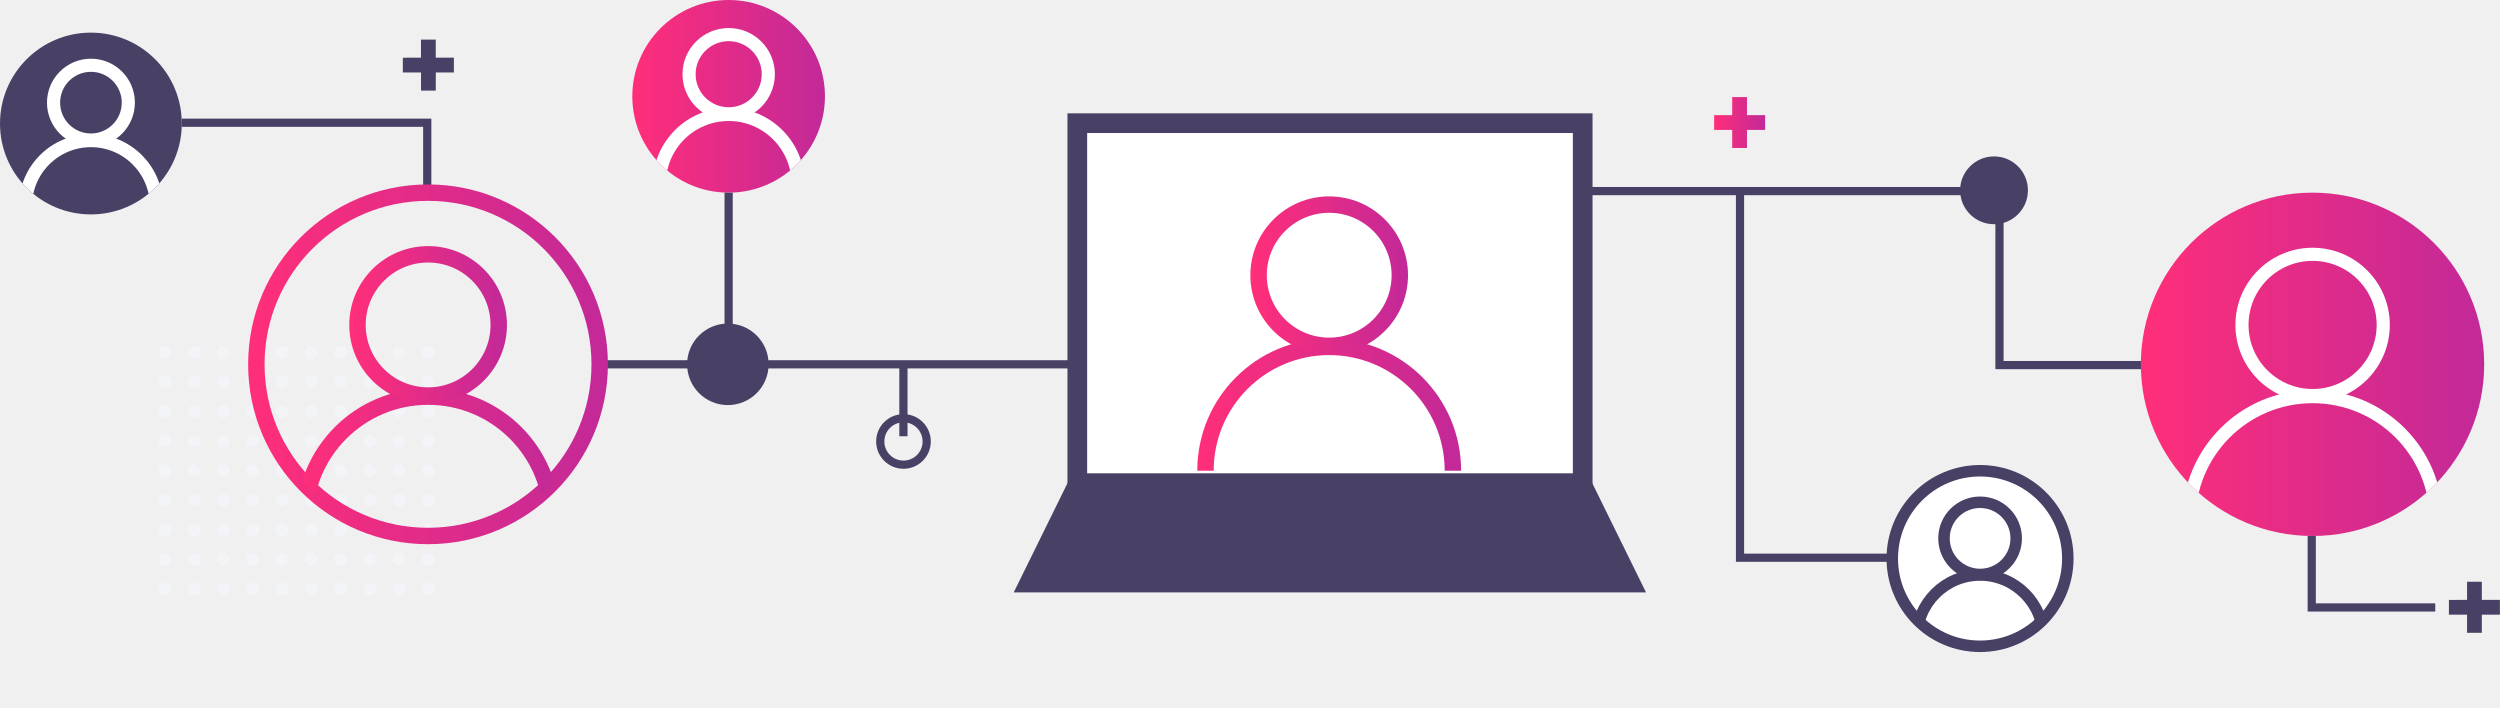
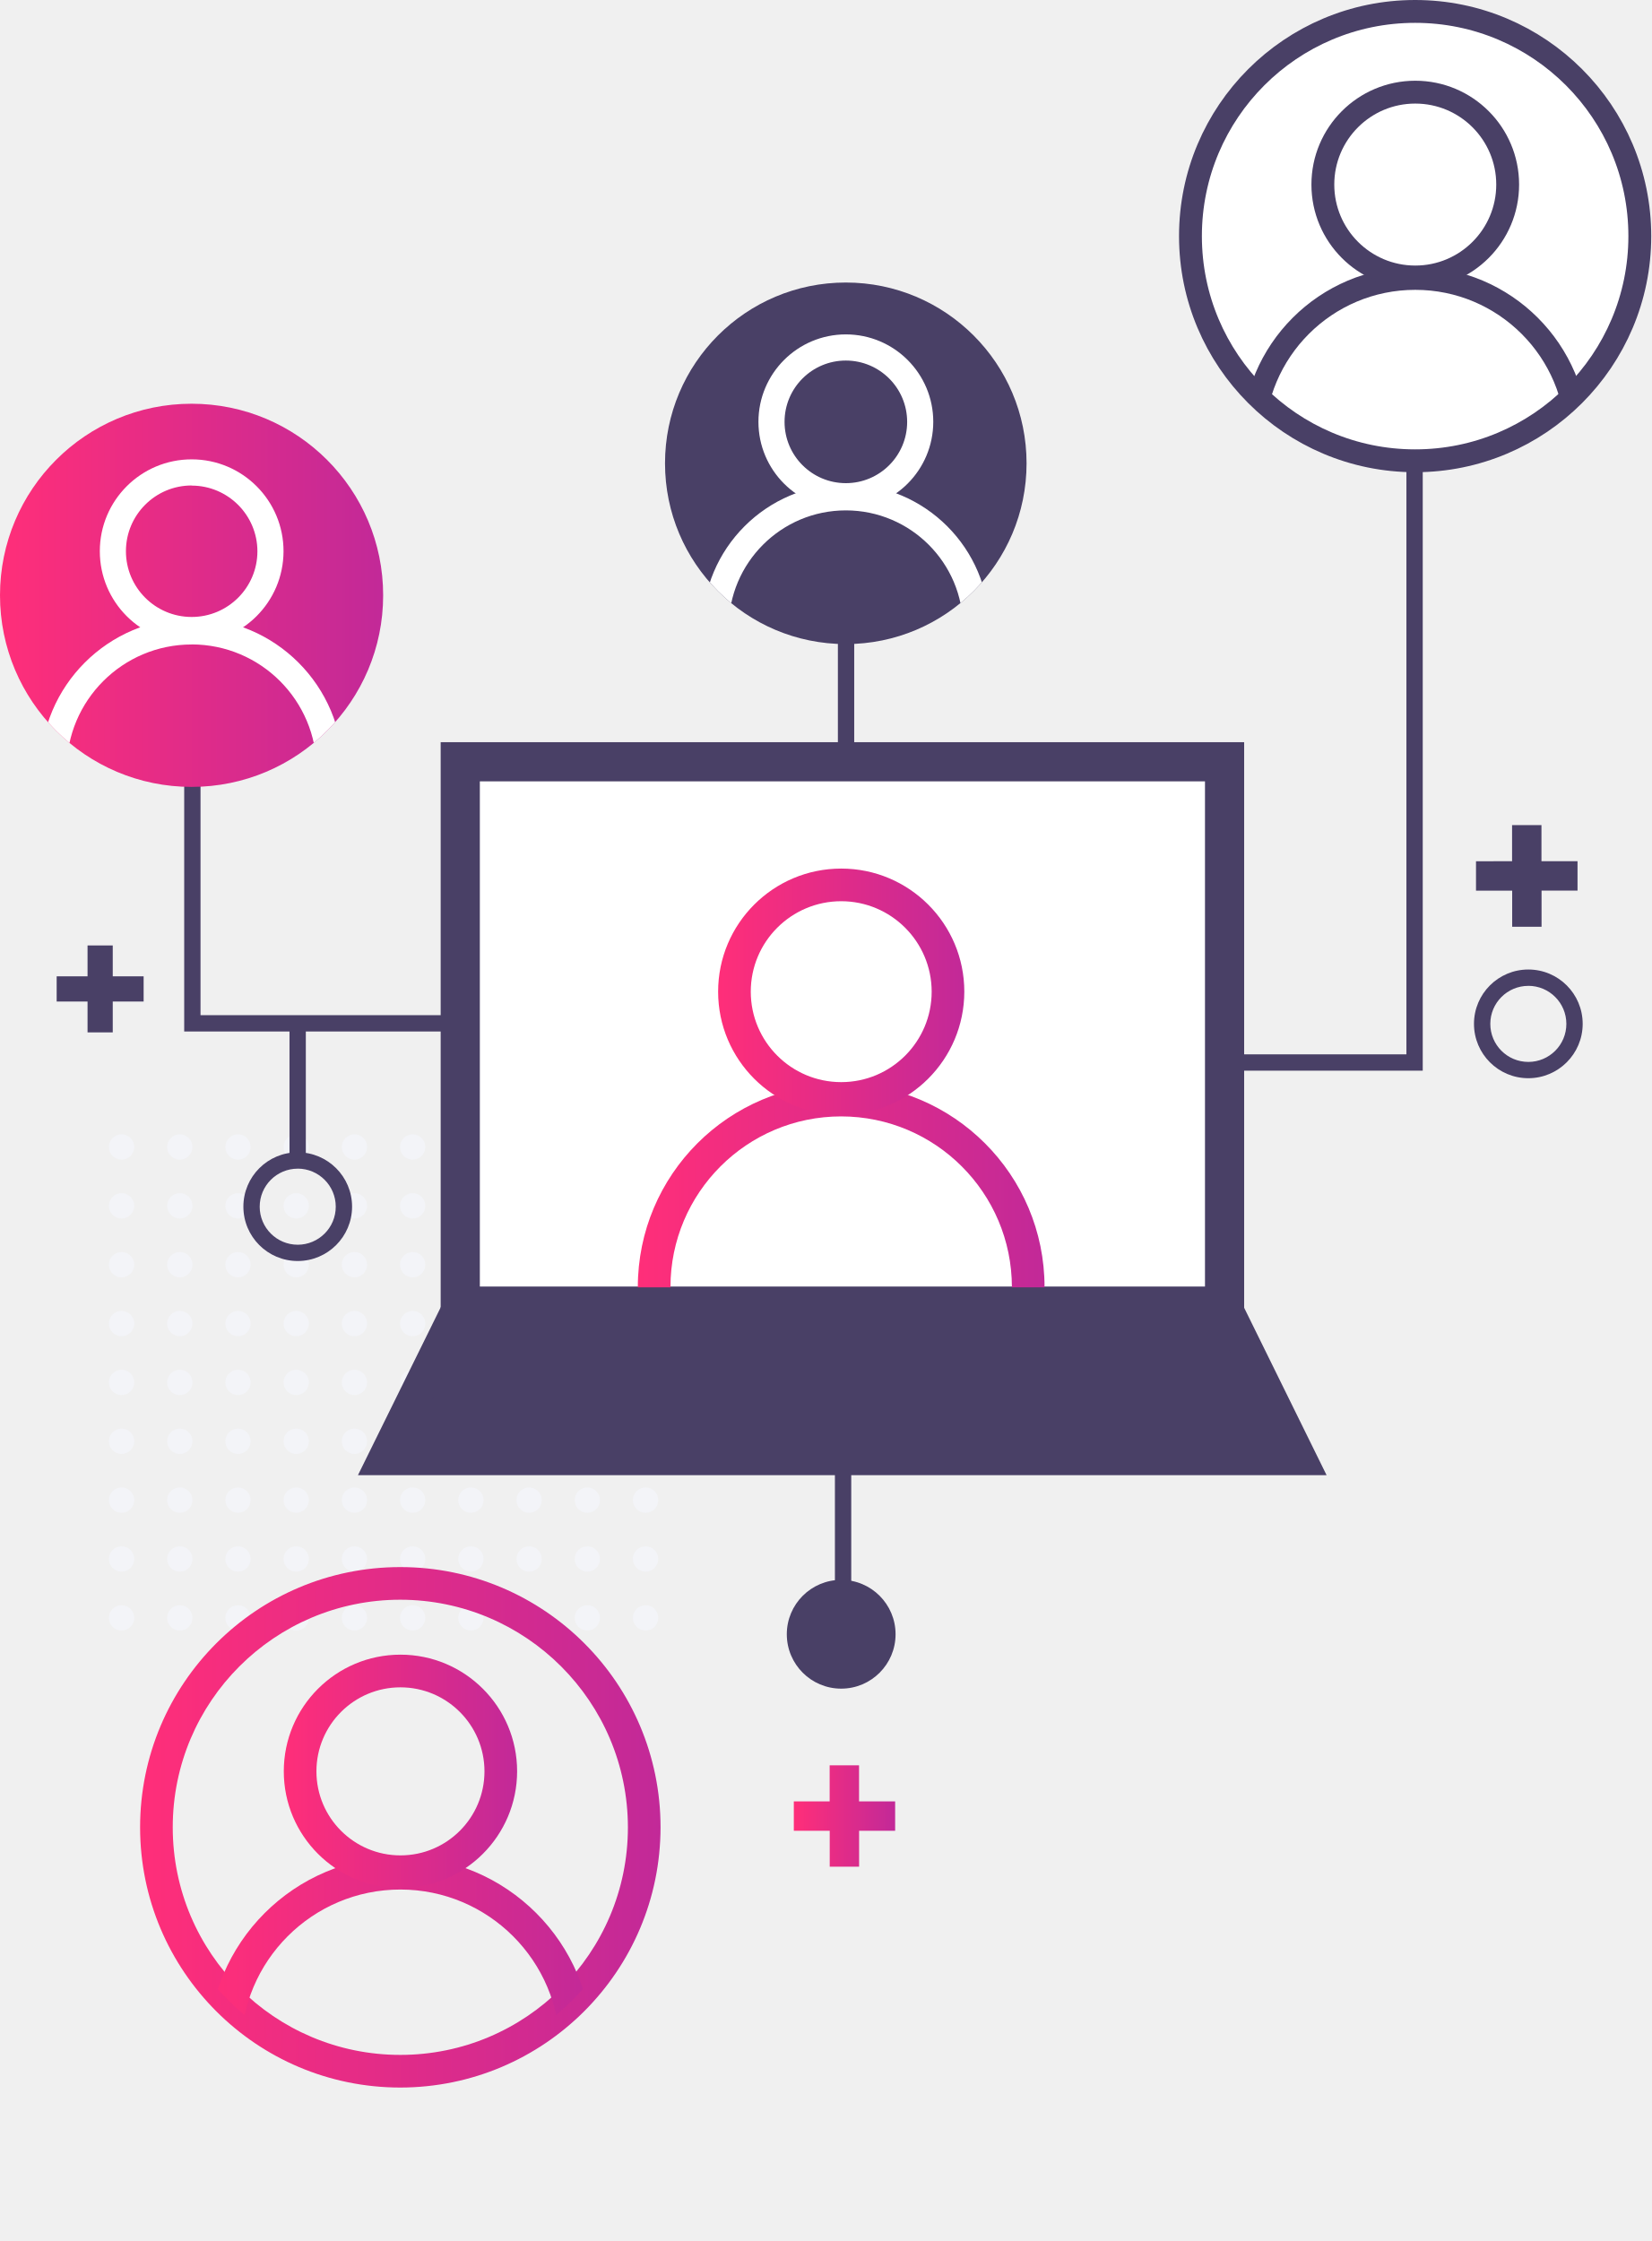
- <svg xmlns="http://www.w3.org/2000/svg" xmlns:xlink="http://www.w3.org/1999/xlink" viewBox="0 0 1523.26 430.94">
+ <svg xmlns="http://www.w3.org/2000/svg" xmlns:xlink="http://www.w3.org/1999/xlink" viewBox="0 0 505.86 686.51">
  <defs>
-     <style>.cls-1,.cls-13,.cls-17,.cls-19,.cls-20,.cls-23,.cls-6,.cls-7,.cls-9{fill:none;}.cls-2,.cls-21,.cls-4{fill:#fff;}.cls-2,.cls-23,.cls-4,.cls-8,.cls-9{stroke:#494066;}.cls-13,.cls-17,.cls-19,.cls-2,.cls-20,.cls-23,.cls-4,.cls-6,.cls-7,.cls-8,.cls-9{stroke-miterlimit:10;}.cls-2,.cls-23{stroke-width:7px;}.cls-3{fill:#f3f4f8;}.cls-4{stroke-width:12px;}.cls-5{clip-path:url(#clip-path);}.cls-17,.cls-19,.cls-20,.cls-6,.cls-7,.cls-8{stroke-width:10px;}.cls-6{stroke:url(#Degradado_sin_nombre_36);}.cls-7{stroke:url(#Degradado_sin_nombre_36-2);}.cls-10,.cls-8{fill:#494066;}.cls-9{stroke-width:5px;}.cls-11{fill:url(#Degradado_sin_nombre_36-3);}.cls-12{clip-path:url(#clip-path-2);}.cls-13{stroke:#fff;stroke-width:8px;}.cls-14{clip-path:url(#clip-path-3);}.cls-15{fill:url(#Degradado_sin_nombre_36-4);}.cls-16{clip-path:url(#clip-path-4);}.cls-17{stroke:url(#Degradado_sin_nombre_36-5);}.cls-18{clip-path:url(#clip-path-5);}.cls-19{stroke:url(#Degradado_sin_nombre_36-6);}.cls-20{stroke:url(#Degradado_sin_nombre_36-7);}.cls-22{clip-path:url(#clip-path-6);}.cls-24{fill:url(#Degradado_sin_nombre_36-8);}</style>
-     <clipPath id="clip-path" transform="translate(0 0)">
-       <rect class="cls-1" x="700.51" y="74.78" width="219.61" height="212.04" />
+     <style>.cls-1,.cls-15{fill:none;}.cls-2,.cls-4{fill:#fff;}.cls-15,.cls-2{stroke:#494066;stroke-miterlimit:10;stroke-width:7px;}.cls-3{fill:#f3f4f8;}.cls-5{fill:#494066;}.cls-6{clip-path:url(#clip-path);}.cls-7{fill:url(#Degradado_sin_nombre_36);}.cls-8{fill:url(#Degradado_sin_nombre_36-2);}.cls-9{clip-path:url(#clip-path-2);}.cls-10{fill:url(#Degradado_sin_nombre_36-3);}.cls-11{clip-path:url(#clip-path-3);}.cls-12{fill:url(#Degradado_sin_nombre_36-4);}.cls-13{fill:url(#Degradado_sin_nombre_36-5);}.cls-14{clip-path:url(#clip-path-4);}.cls-16{fill:url(#Degradado_sin_nombre_36-6);}.cls-17{fill:url(#Degradado_sin_nombre_36-7);}.cls-18{clip-path:url(#clip-path-5);}</style>
+     <clipPath id="clip-path">
+       <rect class="cls-1" x="174.56" y="233.16" width="166.96" height="161.21" />
    </clipPath>
-     <linearGradient id="Degradado_sin_nombre_36" x1="729.51" y1="286.73" x2="890.25" y2="286.73" gradientUnits="userSpaceOnUse">
+     <linearGradient id="Degradado_sin_nombre_36" x1="195.41" y1="394.3" x2="320.01" y2="394.3" gradientUnits="userSpaceOnUse">
      <stop offset="0" stop-color="#ff2e79" />
      <stop offset="1" stop-color="#c22998" />
    </linearGradient>
-     <linearGradient id="Degradado_sin_nombre_36-2" x1="761.86" y1="167.69" x2="857.91" y2="167.69" xlink:href="#Degradado_sin_nombre_36" />
-     <linearGradient id="Degradado_sin_nombre_36-3" x1="1304.43" y1="221.98" x2="1513.63" y2="221.98" xlink:href="#Degradado_sin_nombre_36" />
-     <clipPath id="clip-path-2" transform="translate(0 0)">
-       <circle class="cls-1" cx="1409.03" cy="221.98" r="104.6" />
+     <linearGradient id="Degradado_sin_nombre_36-2" x1="220" y1="303.79" x2="295.42" y2="303.79" xlink:href="#Degradado_sin_nombre_36" />
+     <clipPath id="clip-path-2">
+       <circle class="cls-1" cx="259.11" cy="141.93" r="55.38" />
    </clipPath>
-     <clipPath id="clip-path-3" transform="translate(0 0)">
-       <circle class="cls-1" cx="55.38" cy="75.26" r="55.38" />
+     <linearGradient id="Degradado_sin_nombre_36-3" x1="42.92" y1="559.78" x2="202.36" y2="559.78" xlink:href="#Degradado_sin_nombre_36" />
+     <clipPath id="clip-path-3">
+       <circle class="cls-1" cx="122.64" cy="559.78" r="74.72" />
    </clipPath>
-     <linearGradient id="Degradado_sin_nombre_36-4" x1="385.27" y1="58.69" x2="502.65" y2="58.69" xlink:href="#Degradado_sin_nombre_36" />
-     <clipPath id="clip-path-4" transform="translate(0 0)">
-       <circle class="cls-1" cx="443.96" cy="58.69" r="58.69" />
+     <linearGradient id="Degradado_sin_nombre_36-4" x1="63.84" y1="627.67" x2="181.52" y2="627.67" xlink:href="#Degradado_sin_nombre_36" />
+     <linearGradient id="Degradado_sin_nombre_36-5" x1="86.95" y1="542.63" x2="158.42" y2="542.63" xlink:href="#Degradado_sin_nombre_36" />
+     <clipPath id="clip-path-4">
+       <circle class="cls-2" cx="433.53" cy="72.33" r="68.83" />
    </clipPath>
-     <linearGradient id="Degradado_sin_nombre_36-5" x1="151.19" y1="221.98" x2="370.39" y2="221.98" xlink:href="#Degradado_sin_nombre_36" />
-     <clipPath id="clip-path-5" transform="translate(0 0)">
-       <circle class="cls-1" cx="260.79" cy="221.98" r="104.6" />
+     <linearGradient id="Degradado_sin_nombre_36-6" x1="243.12" y1="556.35" x2="274.25" y2="556.35" xlink:href="#Degradado_sin_nombre_36" />
+     <linearGradient id="Degradado_sin_nombre_36-7" x1="0" y1="182.37" x2="117.38" y2="182.37" xlink:href="#Degradado_sin_nombre_36" />
+     <clipPath id="clip-path-5">
+       <circle class="cls-1" cx="58.69" cy="182.37" r="58.69" />
    </clipPath>
-     <linearGradient id="Degradado_sin_nombre_36-6" x1="180.48" y1="317.03" x2="341.21" y2="317.03" xlink:href="#Degradado_sin_nombre_36" />
-     <linearGradient id="Degradado_sin_nombre_36-7" x1="212.82" y1="197.98" x2="308.87" y2="197.98" xlink:href="#Degradado_sin_nombre_36" />
-     <clipPath id="clip-path-6" transform="translate(0 0)">
-       <circle class="cls-2" cx="1206.45" cy="340.31" r="53.48" />
-     </clipPath>
-     <linearGradient id="Degradado_sin_nombre_36-8" x1="1044.39" y1="74.68" x2="1075.52" y2="74.68" xlink:href="#Degradado_sin_nombre_36" />
  </defs>
  <g id="Capa_2" data-name="Capa 2">
    <g id="Capa_1-2" data-name="Capa 1">
-       <circle class="cls-3" cx="100.51" cy="214.69" r="3.88" />
-       <circle class="cls-3" cx="118.35" cy="214.69" r="3.88" />
-       <circle class="cls-3" cx="136.18" cy="214.69" r="3.88" />
-       <circle class="cls-3" cx="154.02" cy="214.69" r="3.88" />
-       <circle class="cls-3" cx="171.86" cy="214.69" r="3.88" />
-       <circle class="cls-3" cx="189.69" cy="214.69" r="3.88" />
-       <circle class="cls-3" cx="207.53" cy="214.69" r="3.88" />
-       <circle class="cls-3" cx="225.37" cy="214.69" r="3.88" />
-       <circle class="cls-3" cx="243.2" cy="214.69" r="3.88" />
-       <circle class="cls-3" cx="261.04" cy="214.69" r="3.88" />
-       <circle class="cls-3" cx="100.51" cy="232.72" r="3.88" />
-       <circle class="cls-3" cx="118.35" cy="232.72" r="3.88" />
-       <circle class="cls-3" cx="136.18" cy="232.72" r="3.88" />
-       <circle class="cls-3" cx="154.02" cy="232.72" r="3.88" />
-       <circle class="cls-3" cx="171.86" cy="232.72" r="3.88" />
-       <circle class="cls-3" cx="189.69" cy="232.72" r="3.88" />
-       <circle class="cls-3" cx="207.53" cy="232.72" r="3.88" />
-       <circle class="cls-3" cx="225.37" cy="232.72" r="3.88" />
-       <circle class="cls-3" cx="243.2" cy="232.72" r="3.88" />
-       <circle class="cls-3" cx="261.04" cy="232.72" r="3.88" />
-       <circle class="cls-3" cx="100.51" cy="250.75" r="3.88" />
-       <circle class="cls-3" cx="118.35" cy="250.75" r="3.88" />
-       <circle class="cls-3" cx="136.18" cy="250.75" r="3.88" />
-       <circle class="cls-3" cx="154.02" cy="250.75" r="3.88" />
-       <circle class="cls-3" cx="171.86" cy="250.75" r="3.88" />
-       <circle class="cls-3" cx="189.69" cy="250.75" r="3.88" />
-       <circle class="cls-3" cx="207.53" cy="250.75" r="3.88" />
-       <circle class="cls-3" cx="225.37" cy="250.75" r="3.88" />
-       <circle class="cls-3" cx="243.2" cy="250.75" r="3.88" />
-       <circle class="cls-3" cx="261.04" cy="250.75" r="3.88" />
-       <circle class="cls-3" cx="100.51" cy="268.78" r="3.88" />
-       <circle class="cls-3" cx="118.35" cy="268.78" r="3.88" />
-       <circle class="cls-3" cx="136.18" cy="268.78" r="3.88" />
-       <circle class="cls-3" cx="154.02" cy="268.78" r="3.88" />
-       <circle class="cls-3" cx="171.86" cy="268.78" r="3.88" />
-       <circle class="cls-3" cx="189.69" cy="268.78" r="3.88" />
-       <circle class="cls-3" cx="207.53" cy="268.78" r="3.88" />
-       <circle class="cls-3" cx="225.37" cy="268.78" r="3.88" />
-       <circle class="cls-3" cx="243.2" cy="268.78" r="3.88" />
-       <circle class="cls-3" cx="261.04" cy="268.78" r="3.88" />
-       <circle class="cls-3" cx="100.51" cy="286.82" r="3.88" />
-       <circle class="cls-3" cx="118.35" cy="286.82" r="3.88" />
-       <circle class="cls-3" cx="136.18" cy="286.82" r="3.88" />
-       <circle class="cls-3" cx="154.02" cy="286.82" r="3.88" />
-       <circle class="cls-3" cx="171.86" cy="286.82" r="3.88" />
-       <circle class="cls-3" cx="189.69" cy="286.82" r="3.88" />
-       <circle class="cls-3" cx="207.53" cy="286.82" r="3.88" />
-       <circle class="cls-3" cx="225.37" cy="286.82" r="3.88" />
-       <circle class="cls-3" cx="243.2" cy="286.82" r="3.88" />
-       <circle class="cls-3" cx="261.04" cy="286.82" r="3.88" />
-       <circle class="cls-3" cx="100.51" cy="304.85" r="3.88" />
-       <circle class="cls-3" cx="118.35" cy="304.85" r="3.88" />
-       <circle class="cls-3" cx="136.18" cy="304.85" r="3.88" />
-       <circle class="cls-3" cx="154.02" cy="304.85" r="3.88" />
-       <circle class="cls-3" cx="171.86" cy="304.85" r="3.88" />
-       <circle class="cls-3" cx="189.69" cy="304.85" r="3.88" />
-       <circle class="cls-3" cx="207.53" cy="304.85" r="3.88" />
-       <circle class="cls-3" cx="225.37" cy="304.85" r="3.88" />
-       <circle class="cls-3" cx="243.2" cy="304.85" r="3.88" />
-       <circle class="cls-3" cx="261.04" cy="304.85" r="3.88" />
-       <circle class="cls-3" cx="100.51" cy="322.88" r="3.88" />
-       <circle class="cls-3" cx="118.35" cy="322.88" r="3.88" />
-       <circle class="cls-3" cx="136.18" cy="322.88" r="3.88" />
-       <circle class="cls-3" cx="154.02" cy="322.88" r="3.88" />
-       <circle class="cls-3" cx="171.86" cy="322.88" r="3.88" />
-       <circle class="cls-3" cx="189.69" cy="322.88" r="3.88" />
-       <circle class="cls-3" cx="207.53" cy="322.88" r="3.88" />
-       <circle class="cls-3" cx="225.37" cy="322.88" r="3.88" />
-       <circle class="cls-3" cx="243.2" cy="322.88" r="3.88" />
-       <circle class="cls-3" cx="261.04" cy="322.88" r="3.88" />
-       <circle class="cls-3" cx="100.51" cy="340.91" r="3.88" />
-       <circle class="cls-3" cx="118.35" cy="340.91" r="3.88" />
-       <circle class="cls-3" cx="136.18" cy="340.91" r="3.88" />
-       <circle class="cls-3" cx="154.02" cy="340.91" r="3.88" />
-       <circle class="cls-3" cx="171.86" cy="340.91" r="3.88" />
-       <circle class="cls-3" cx="189.69" cy="340.91" r="3.88" />
-       <circle class="cls-3" cx="207.53" cy="340.91" r="3.88" />
-       <circle class="cls-3" cx="225.37" cy="340.91" r="3.88" />
-       <circle class="cls-3" cx="243.2" cy="340.91" r="3.88" />
-       <circle class="cls-3" cx="261.04" cy="340.91" r="3.88" />
-       <circle class="cls-3" cx="100.51" cy="358.94" r="3.88" />
-       <circle class="cls-3" cx="118.35" cy="358.94" r="3.88" />
-       <circle class="cls-3" cx="136.18" cy="358.94" r="3.88" />
-       <circle class="cls-3" cx="154.02" cy="358.94" r="3.88" />
-       <circle class="cls-3" cx="171.86" cy="358.94" r="3.88" />
-       <circle class="cls-3" cx="189.69" cy="358.94" r="3.88" />
-       <circle class="cls-3" cx="207.53" cy="358.94" r="3.88" />
-       <circle class="cls-3" cx="225.37" cy="358.94" r="3.88" />
-       <circle class="cls-3" cx="243.2" cy="358.94" r="3.88" />
-       <circle class="cls-3" cx="261.04" cy="358.94" r="3.88" />
-       <rect class="cls-4" x="656.41" y="75.05" width="307.93" height="219.34" />
-       <g class="cls-5">
-         <circle class="cls-6" cx="809.88" cy="286.73" r="75.37" />
-         <circle class="cls-7" cx="809.88" cy="167.69" r="43.03" />
+       <circle class="cls-3" cx="37.24" cy="351.37" r="3.88" />
+       <circle class="cls-3" cx="55.08" cy="351.37" r="3.88" />
+       <circle class="cls-3" cx="72.91" cy="351.37" r="3.88" />
+       <circle class="cls-3" cx="90.75" cy="351.37" r="3.88" />
+       <circle class="cls-3" cx="108.59" cy="351.37" r="3.88" />
+       <circle class="cls-3" cx="126.42" cy="351.37" r="3.88" />
+       <circle class="cls-3" cx="144.26" cy="351.37" r="3.88" />
+       <circle class="cls-3" cx="162.1" cy="351.37" r="3.88" />
+       <circle class="cls-3" cx="179.93" cy="351.37" r="3.88" />
+       <circle class="cls-3" cx="197.77" cy="351.37" r="3.88" />
+       <circle class="cls-3" cx="37.24" cy="369.4" r="3.88" />
+       <circle class="cls-3" cx="55.08" cy="369.4" r="3.88" />
+       <circle class="cls-3" cx="72.91" cy="369.4" r="3.88" />
+       <circle class="cls-3" cx="90.75" cy="369.4" r="3.88" />
+       <circle class="cls-3" cx="108.59" cy="369.4" r="3.88" />
+       <circle class="cls-3" cx="126.42" cy="369.4" r="3.88" />
+       <circle class="cls-3" cx="144.26" cy="369.4" r="3.88" />
+       <circle class="cls-3" cx="162.1" cy="369.4" r="3.88" />
+       <circle class="cls-3" cx="179.93" cy="369.4" r="3.88" />
+       <circle class="cls-3" cx="197.77" cy="369.4" r="3.88" />
+       <circle class="cls-3" cx="37.24" cy="387.43" r="3.88" />
+       <circle class="cls-3" cx="55.08" cy="387.43" r="3.88" />
+       <circle class="cls-3" cx="72.91" cy="387.43" r="3.88" />
+       <circle class="cls-3" cx="90.75" cy="387.43" r="3.88" />
+       <circle class="cls-3" cx="108.59" cy="387.43" r="3.88" />
+       <circle class="cls-3" cx="126.42" cy="387.43" r="3.88" />
+       <circle class="cls-3" cx="144.26" cy="387.43" r="3.88" />
+       <circle class="cls-3" cx="162.1" cy="387.43" r="3.88" />
+       <circle class="cls-3" cx="179.93" cy="387.43" r="3.88" />
+       <circle class="cls-3" cx="197.77" cy="387.43" r="3.88" />
+       <circle class="cls-3" cx="37.24" cy="405.46" r="3.88" />
+       <circle class="cls-3" cx="55.08" cy="405.46" r="3.88" />
+       <circle class="cls-3" cx="72.91" cy="405.46" r="3.88" />
+       <circle class="cls-3" cx="90.75" cy="405.46" r="3.88" />
+       <circle class="cls-3" cx="108.59" cy="405.46" r="3.88" />
+       <circle class="cls-3" cx="126.42" cy="405.46" r="3.88" />
+       <circle class="cls-3" cx="144.26" cy="405.46" r="3.88" />
+       <circle class="cls-3" cx="162.1" cy="405.46" r="3.88" />
+       <circle class="cls-3" cx="179.93" cy="405.46" r="3.88" />
+       <circle class="cls-3" cx="197.77" cy="405.46" r="3.88" />
+       <circle class="cls-3" cx="37.24" cy="423.49" r="3.88" />
+       <circle class="cls-3" cx="55.08" cy="423.49" r="3.88" />
+       <circle class="cls-3" cx="72.91" cy="423.49" r="3.88" />
+       <circle class="cls-3" cx="90.75" cy="423.49" r="3.88" />
+       <circle class="cls-3" cx="108.59" cy="423.49" r="3.88" />
+       <circle class="cls-3" cx="126.42" cy="423.49" r="3.88" />
+       <circle class="cls-3" cx="144.26" cy="423.49" r="3.88" />
+       <circle class="cls-3" cx="162.1" cy="423.49" r="3.88" />
+       <circle class="cls-3" cx="179.93" cy="423.49" r="3.88" />
+       <circle class="cls-3" cx="197.77" cy="423.49" r="3.88" />
+       <circle class="cls-3" cx="37.24" cy="441.52" r="3.88" />
+       <circle class="cls-3" cx="55.08" cy="441.52" r="3.88" />
+       <circle class="cls-3" cx="72.91" cy="441.52" r="3.88" />
+       <circle class="cls-3" cx="90.75" cy="441.52" r="3.88" />
+       <circle class="cls-3" cx="108.59" cy="441.52" r="3.88" />
+       <circle class="cls-3" cx="126.42" cy="441.52" r="3.88" />
+       <circle class="cls-3" cx="144.26" cy="441.52" r="3.88" />
+       <circle class="cls-3" cx="162.1" cy="441.52" r="3.88" />
+       <circle class="cls-3" cx="179.93" cy="441.52" r="3.88" />
+       <circle class="cls-3" cx="197.77" cy="441.52" r="3.88" />
+       <circle class="cls-3" cx="37.24" cy="459.55" r="3.88" />
+       <circle class="cls-3" cx="55.08" cy="459.55" r="3.88" />
+       <circle class="cls-3" cx="72.91" cy="459.55" r="3.88" />
+       <circle class="cls-3" cx="90.75" cy="459.55" r="3.88" />
+       <circle class="cls-3" cx="108.59" cy="459.55" r="3.88" />
+       <circle class="cls-3" cx="126.42" cy="459.55" r="3.88" />
+       <circle class="cls-3" cx="144.26" cy="459.55" r="3.88" />
+       <circle class="cls-3" cx="162.1" cy="459.55" r="3.88" />
+       <circle class="cls-3" cx="179.93" cy="459.55" r="3.88" />
+       <circle class="cls-3" cx="197.77" cy="459.55" r="3.88" />
+       <circle class="cls-3" cx="37.24" cy="477.58" r="3.88" />
+       <circle class="cls-3" cx="55.08" cy="477.58" r="3.88" />
+       <circle class="cls-3" cx="72.91" cy="477.58" r="3.88" />
+       <circle class="cls-3" cx="90.75" cy="477.58" r="3.88" />
+       <circle class="cls-3" cx="108.59" cy="477.58" r="3.88" />
+       <circle class="cls-3" cx="126.42" cy="477.58" r="3.88" />
+       <circle class="cls-3" cx="144.26" cy="477.58" r="3.88" />
+       <circle class="cls-3" cx="162.1" cy="477.58" r="3.88" />
+       <circle class="cls-3" cx="179.93" cy="477.58" r="3.88" />
+       <circle class="cls-3" cx="197.77" cy="477.58" r="3.88" />
+       <circle class="cls-3" cx="37.24" cy="495.62" r="3.88" />
+       <circle class="cls-3" cx="55.08" cy="495.62" r="3.88" />
+       <circle class="cls-3" cx="72.91" cy="495.62" r="3.88" />
+       <circle class="cls-3" cx="90.75" cy="495.62" r="3.88" />
+       <circle class="cls-3" cx="108.59" cy="495.62" r="3.88" />
+       <circle class="cls-3" cx="126.42" cy="495.62" r="3.88" />
+       <circle class="cls-3" cx="144.26" cy="495.62" r="3.88" />
+       <circle class="cls-3" cx="162.1" cy="495.62" r="3.88" />
+       <circle class="cls-3" cx="179.93" cy="495.62" r="3.88" />
+       <circle class="cls-3" cx="197.77" cy="495.62" r="3.88" />
+       <rect class="cls-4" x="141.04" y="233.37" width="234.11" height="166.76" />
+       <path class="cls-5" d="M381.15,406.12H135V227.36H381.15ZM147,394.12H369.15V239.36H147Z" />
+       <g class="cls-6">
+         <path class="cls-7" d="M257.71,456.6A62.3,62.3,0,1,1,320,394.3,62.37,62.37,0,0,1,257.71,456.6Zm0-114.6A52.3,52.3,0,1,0,310,394.3,52.36,52.36,0,0,0,257.71,342Z" />
+         <path class="cls-8" d="M257.71,341.5a37.71,37.71,0,1,1,37.71-37.71A37.75,37.75,0,0,1,257.71,341.5Zm0-65.42a27.71,27.71,0,1,0,27.71,27.71A27.74,27.74,0,0,0,257.71,276.08Z" />
      </g>
-       <polygon class="cls-8" points="994.89 355.93 625.71 355.93 656 294.39 964.6 294.39 994.89 355.93" />
-       <polyline class="cls-9" points="964.6 116.43 1218.29 116.43 1218.29 222.45 1415.18 222.45" />
-       <circle class="cls-10" cx="1214.97" cy="115.96" r="20.66" />
-       <circle class="cls-10" cx="443.49" cy="221.98" r="24.84" />
-       <circle class="cls-9" cx="550.49" cy="268.98" r="14.15" />
-       <circle class="cls-11" cx="1409.03" cy="221.98" r="104.6" />
-       <g class="cls-12">
-         <circle class="cls-13" cx="1409.08" cy="317.03" r="75.37" />
-         <circle class="cls-13" cx="1409.08" cy="197.98" r="43.03" />
+       <polygon class="cls-5" points="398.36 446.9 117.69 446.9 140.72 400.12 375.33 400.12 398.36 446.9" />
+       <path class="cls-5" d="M406.4,451.9H109.66l28-56.78H378.44Zm-280.67-10h264.6l-18.11-36.78H143.83Z" />
+       <circle class="cls-5" cx="257.7" cy="500.64" r="16.66" />
+       <path class="cls-5" d="M468.22,330.3a16.65,16.65,0,1,1,16.64-16.64A16.66,16.66,0,0,1,468.22,330.3Zm0-28.29a11.65,11.65,0,1,0,11.64,11.65A11.66,11.66,0,0,0,468.22,302Z" />
+       <path class="cls-5" d="M91.22,386.3a16.65,16.65,0,1,1,16.64-16.64A16.66,16.66,0,0,1,91.22,386.3Zm0-28.29a11.65,11.65,0,1,0,11.64,11.65A11.66,11.66,0,0,0,91.22,358Z" />
+       <circle class="cls-5" cx="259.11" cy="141.93" r="55.38" />
+       <g class="cls-9">
+         <path class="cls-4" d="M259.14,236.15a43.9,43.9,0,1,1,43.9-43.9A43.95,43.95,0,0,1,259.14,236.15Zm0-79.8a35.9,35.9,0,1,0,35.9,35.9A35.94,35.94,0,0,0,259.14,156.35Z" />
+         <path class="cls-4" d="M259.14,156a26.78,26.78,0,1,1,26.77-26.77A26.8,26.8,0,0,1,259.14,156Zm0-45.55a18.78,18.78,0,1,0,18.77,18.78A18.8,18.8,0,0,0,259.14,110.45Z" />
      </g>
-       <circle class="cls-10" cx="55.38" cy="75.26" r="55.38" />
+       <path class="cls-10" d="M122.64,639.5a79.72,79.72,0,1,1,79.72-79.72A79.81,79.81,0,0,1,122.64,639.5Zm0-149.44a69.72,69.72,0,1,0,69.72,69.72A69.8,69.8,0,0,0,122.64,490.06Z" />
+       <g class="cls-11">
+         <path class="cls-12" d="M122.68,686.51a58.84,58.84,0,1,1,58.84-58.84A58.91,58.91,0,0,1,122.68,686.51Zm0-107.67a48.84,48.84,0,1,0,48.84,48.83A48.89,48.89,0,0,0,122.68,578.84Z" />
+         <path class="cls-13" d="M122.68,578.37a35.74,35.74,0,1,1,35.74-35.74A35.77,35.77,0,0,1,122.68,578.37Zm0-61.47a25.74,25.74,0,1,0,25.74,25.73A25.76,25.76,0,0,0,122.68,516.9Z" />
+       </g>
+       <circle class="cls-4" cx="433.53" cy="72.33" r="68.83" />
      <g class="cls-14">
-         <circle class="cls-13" cx="55.41" cy="125.57" r="39.9" />
-         <circle class="cls-13" cx="55.41" cy="62.55" r="22.78" />
+         <circle class="cls-2" cx="433.57" cy="134.88" r="49.59" />
+         <circle class="cls-2" cx="433.57" cy="56.54" r="28.31" />
      </g>
-       <circle class="cls-15" cx="443.96" cy="58.69" r="58.69" />
-       <g class="cls-16">
-         <circle class="cls-13" cx="443.99" cy="112.02" r="42.29" />
-         <circle class="cls-13" cx="443.99" cy="45.22" r="24.14" />
+       <circle class="cls-15" cx="433.53" cy="72.33" r="68.83" />
+       <rect class="cls-5" x="88.69" y="314.56" width="5" height="41.94" />
+       <rect class="cls-5" x="256.69" y="192.56" width="5" height="41.94" />
+       <polygon class="cls-5" points="140.86 315.99 56.43 315.99 56.43 226.49 61.43 226.49 61.43 310.99 140.86 310.99 140.86 315.99" />
+       <rect class="cls-5" x="255.78" y="447.49" width="5" height="53.31" />
+       <path class="cls-5" d="M463.23,263.82V252.76h9v11.06h11.05v9H472.26V283.9h-9V272.84H452.18v-9Z" />
+       <path class="cls-5" d="M26.82,299.09v-9.46h7.72v9.46H44v7.72H34.54v9.45H26.82v-9.45H17.36v-7.72Z" />
+       <path class="cls-16" d="M254.17,551.84V540.79h9v11.05h11.06v9H263.19v11h-9v-11h-11v-9Z" />
+       <circle class="cls-17" cx="58.69" cy="182.37" r="58.69" />
+       <g class="cls-18">
+         <path class="cls-4" d="M58.72,282A46.29,46.29,0,1,1,105,235.7,46.34,46.34,0,0,1,58.72,282Zm0-84.57A38.29,38.29,0,1,0,97,235.7,38.33,38.33,0,0,0,58.72,197.41Z" />
+         <path class="cls-4" d="M58.72,197A28.14,28.14,0,1,1,86.86,168.9,28.17,28.17,0,0,1,58.72,197Zm0-48.28A20.14,20.14,0,1,0,78.86,168.9,20.17,20.17,0,0,0,58.72,148.76Z" />
      </g>
-       <polyline class="cls-9" points="110.75 74.78 260.32 74.78 260.32 117.38" />
-       <line class="cls-9" x1="364.92" y1="221.98" x2="656.41" y2="221.98" />
-       <circle class="cls-17" cx="260.79" cy="221.98" r="104.6" />
-       <g class="cls-18">
-         <circle class="cls-19" cx="260.85" cy="317.03" r="75.37" />
-         <circle class="cls-20" cx="260.85" cy="197.98" r="43.03" />
-       </g>
-       <circle class="cls-21" cx="1206.45" cy="340.31" r="53.48" />
-       <g class="cls-22">
-         <circle class="cls-2" cx="1206.48" cy="388.9" r="38.54" />
-         <circle class="cls-2" cx="1206.48" cy="328.03" r="22" />
-       </g>
-       <circle class="cls-23" cx="1206.45" cy="340.31" r="53.48" />
-       <line class="cls-9" x1="443.96" y1="117.38" x2="443.96" y2="221.98" />
-       <line class="cls-9" x1="550.46" y1="223.88" x2="550.46" y2="265.82" />
-       <polyline class="cls-9" points="1060.2 116.43 1060.2 339.83 1152.97 339.83" />
-       <polyline class="cls-9" points="1408.55 326.58 1408.55 370.12 1483.81 370.12" />
-       <path class="cls-10" d="M256.5,35.14v-11h9V35.14h11.05v9H265.53V55.22h-9V44.16H245.45v-9Z" transform="translate(0 0)" />
-       <path class="cls-10" d="M1503.19,365.51V354.45h9v11.06h11v9h-11v11.05h-9V374.53h-11.06v-9Z" transform="translate(0 0)" />
-       <path class="cls-24" d="M1055.44,70.16v-11h9v11h11.06v9h-11.06v11h-9v-11h-11v-9Z" transform="translate(0 0)" />
+       <polygon class="cls-5" points="435.86 327.99 375.15 327.99 375.15 322.99 430.86 322.99 430.86 141.49 435.86 141.49 435.86 327.99" />
    </g>
  </g>
</svg>
